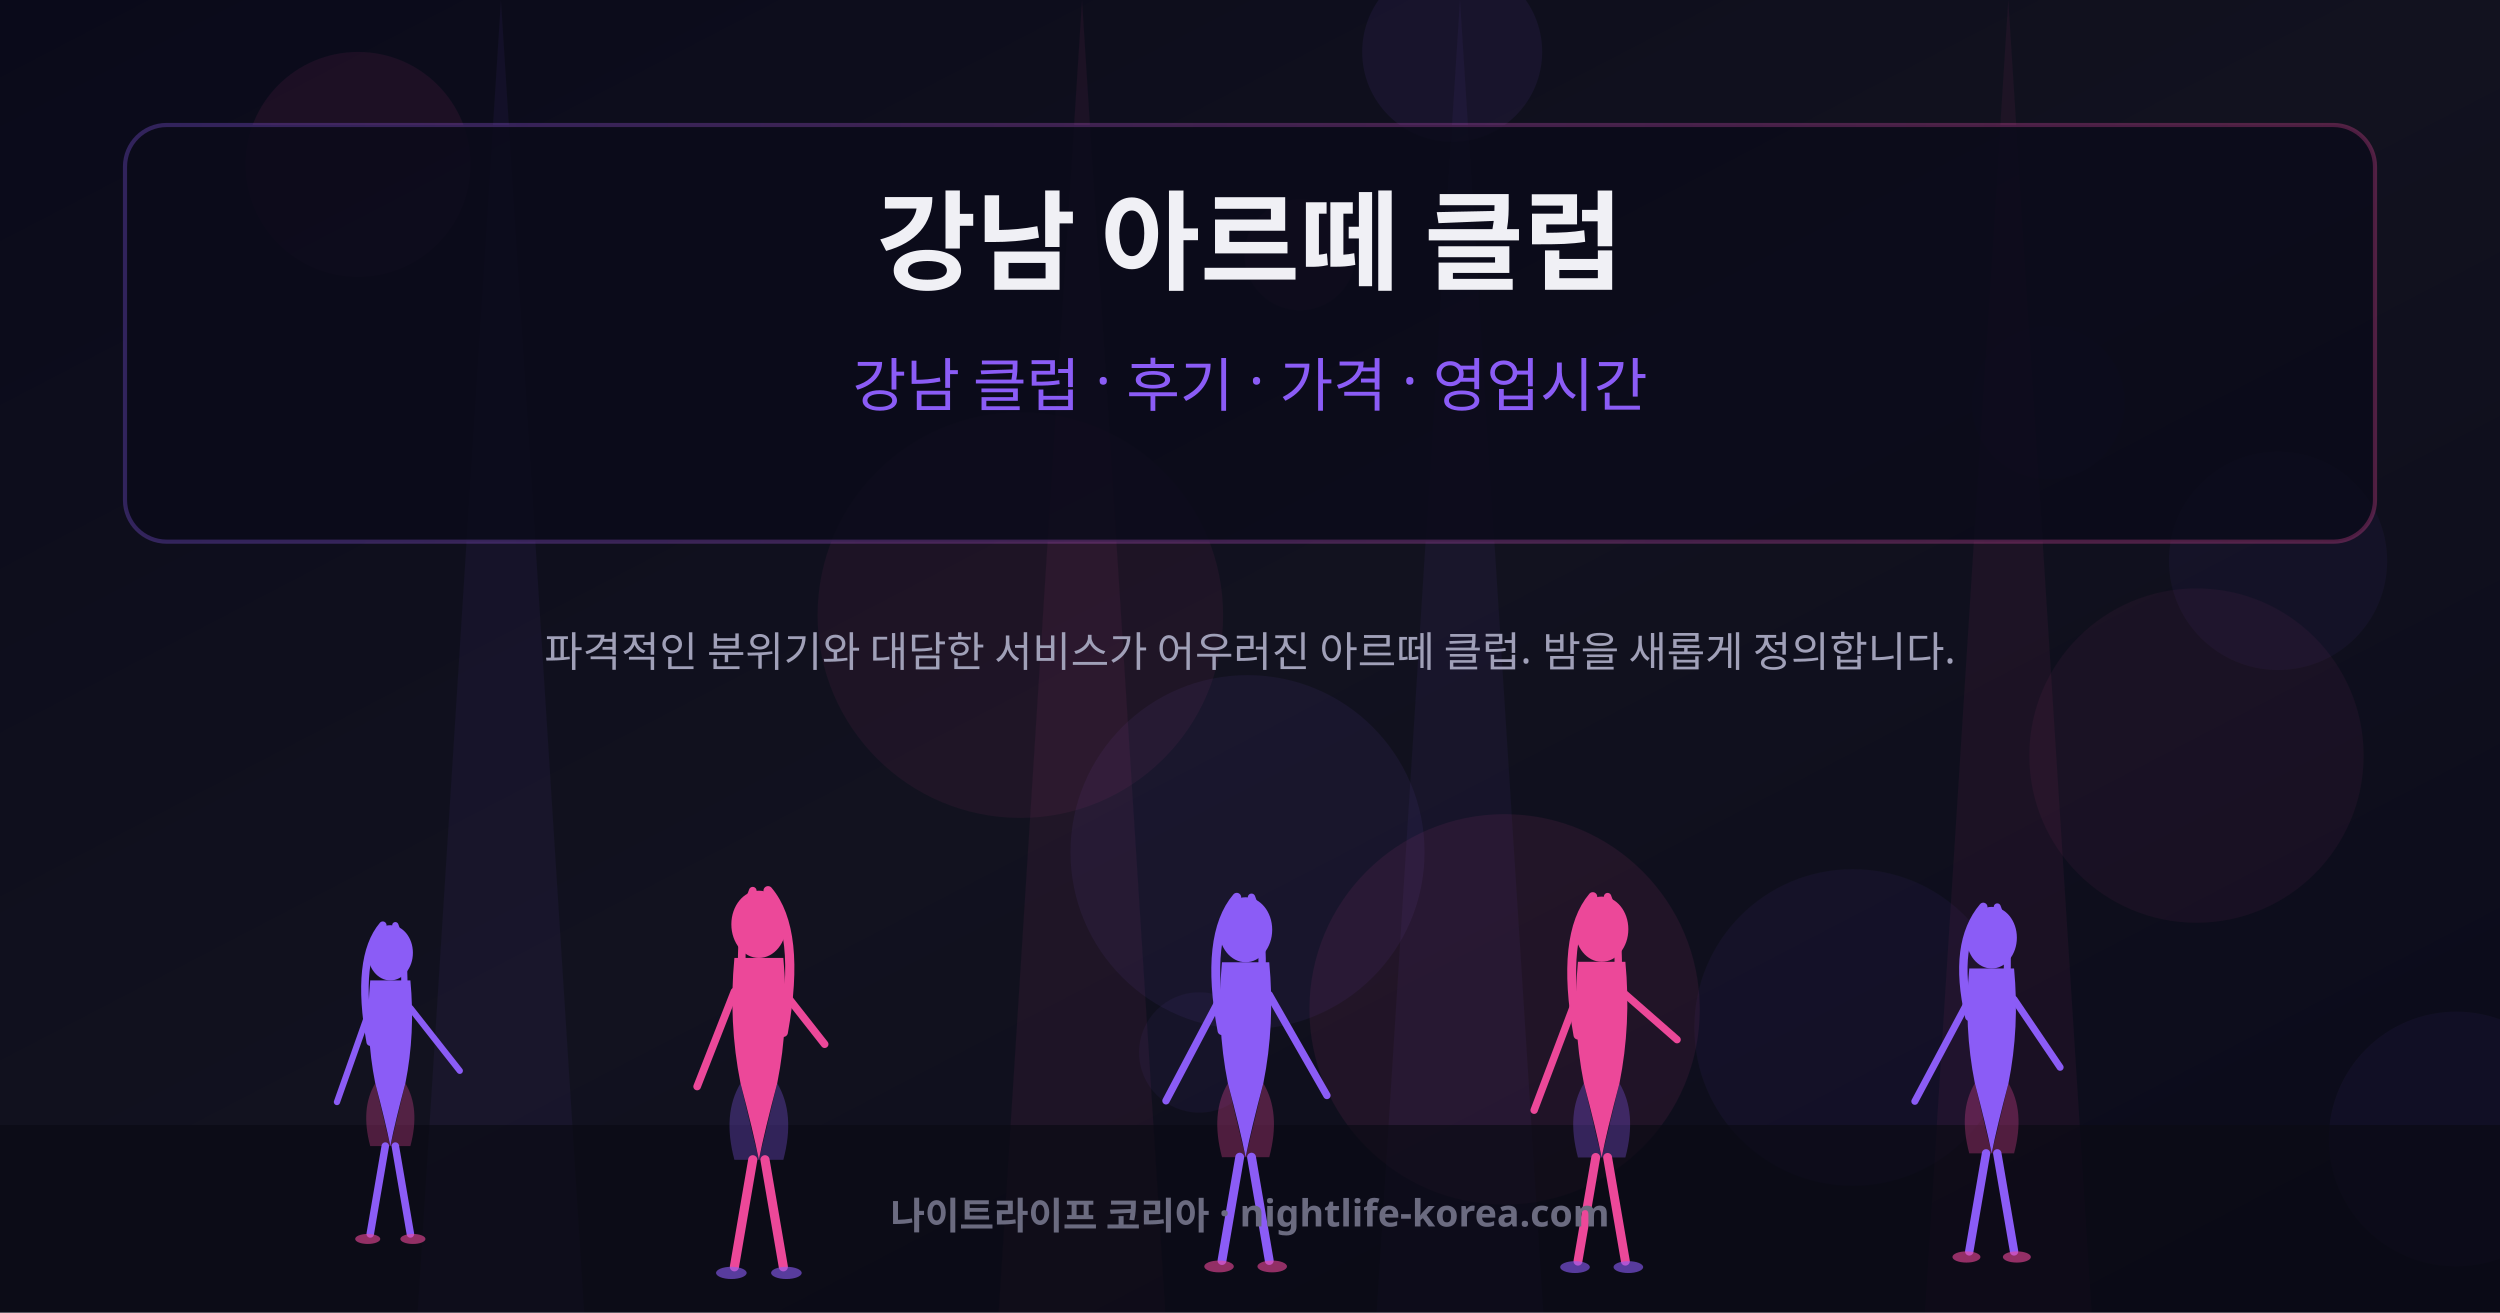
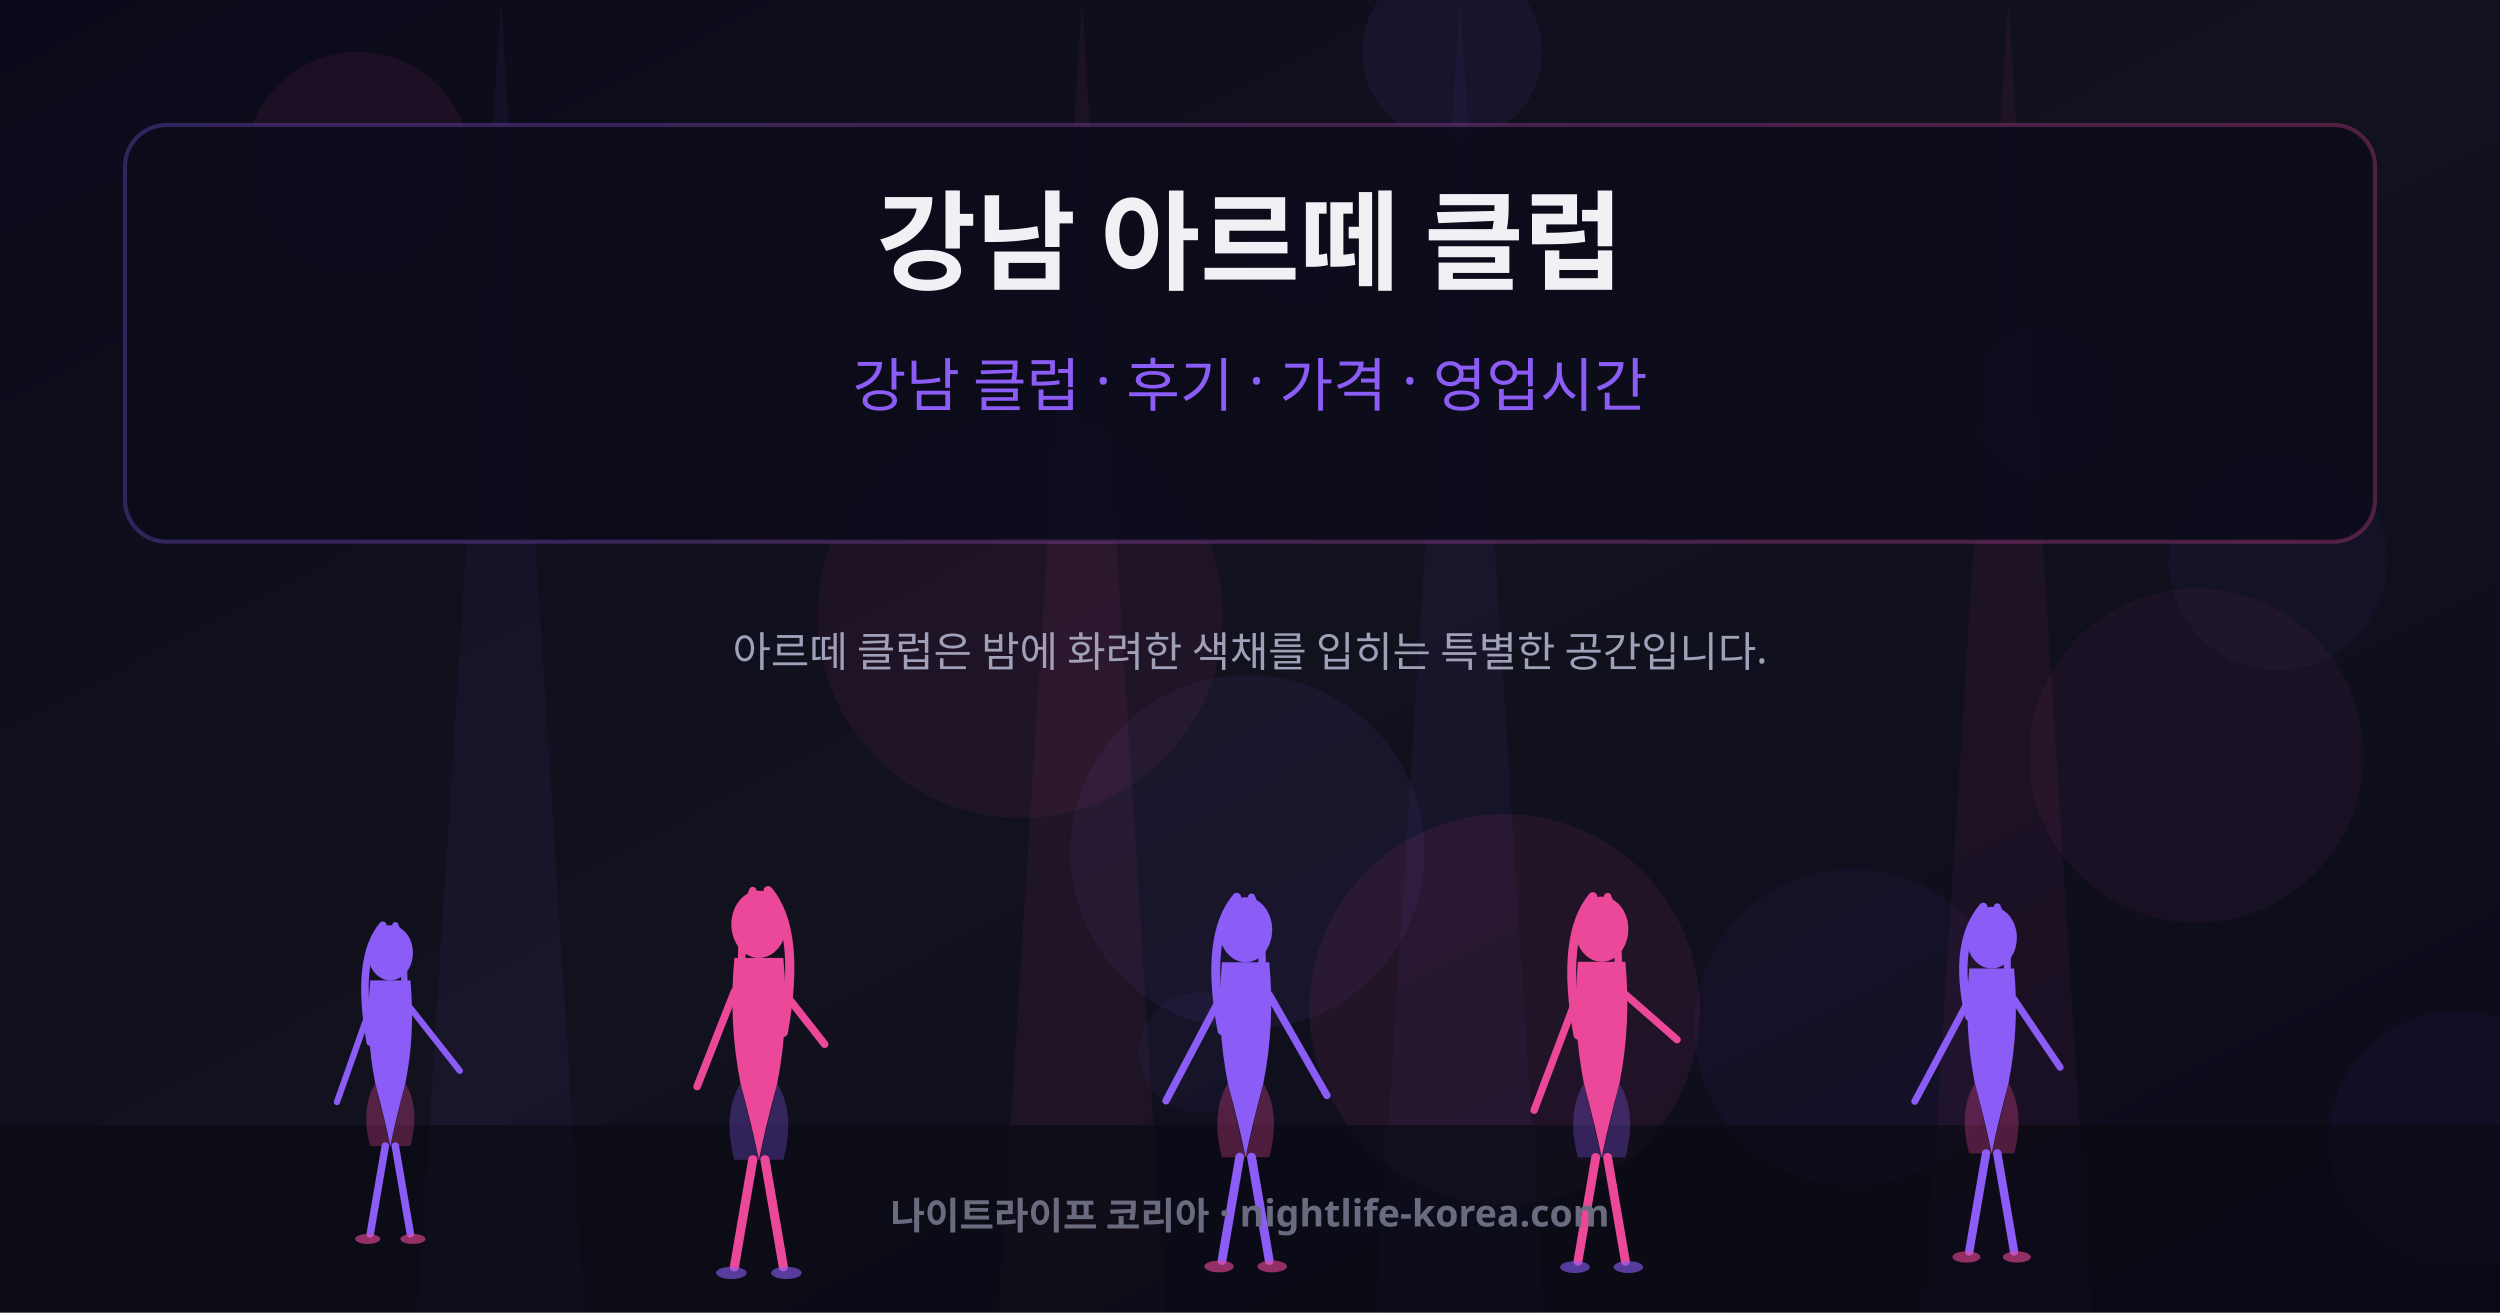
<svg xmlns="http://www.w3.org/2000/svg" viewBox="0 0 1200 630" width="1200" height="630">
  <defs>
    <linearGradient id="ogbg" x1="0%" y1="0%" x2="100%" y2="100%">
      <stop offset="0%" style="stop-color:#0a0a1a" />
      <stop offset="50%" style="stop-color:#12121f" />
      <stop offset="100%" style="stop-color:#0a0a1a" />
    </linearGradient>
    <linearGradient id="ogtxt" x1="0%" y1="0%" x2="100%" y2="0%">
      <stop offset="0%" style="stop-color:#8b5cf6" />
      <stop offset="100%" style="stop-color:#ec4899" />
    </linearGradient>
  </defs>
  <rect width="1200" height="630" fill="url(#ogbg)" />
  <polygon points="240.451,0 200.451,630 280.451,630" fill="#8b5cf6" opacity="0.055" />
  <polygon points="519.368,0 479.368,630 559.368,630" fill="#ec4899" opacity="0.066" />
  <polygon points="700.793,0 660.793,630 740.793,630" fill="#8b5cf6" opacity="0.058" />
  <polygon points="963.969,0 923.969,630 1003.969,630" fill="#ec4899" opacity="0.061" />
  <circle cx="598.808" cy="409.04" r="84.968" fill="#8b5cf6" opacity="0.07" />
  <circle cx="1093.468" cy="269.25" r="52.381" fill="#8b5cf6" opacity="0.044" />
  <circle cx="889.292" cy="493.205" r="76.02" fill="#8b5cf6" opacity="0.049" />
  <circle cx="575.648" cy="505.189" r="28.898" fill="#8b5cf6" opacity="0.052" />
  <circle cx="983.121" cy="193.244" r="36.76" fill="#8b5cf6" opacity="0.039" />
  <circle cx="1054.303" cy="362.675" r="80.241" fill="#ec4899" opacity="0.053" />
  <circle cx="1178.986" cy="546.733" r="61.154" fill="#8b5cf6" opacity="0.046" />
  <circle cx="171.864" cy="78.943" r="54.021" fill="#ec4899" opacity="0.077" />
  <circle cx="489.768" cy="295.276" r="97.324" fill="#ec4899" opacity="0.06" />
  <circle cx="697.046" cy="24.885" r="43.198" fill="#8b5cf6" opacity="0.072" />
  <circle cx="623.986" cy="122.282" r="26.63" fill="#ec4899" opacity="0.077" />
  <circle cx="722.202" cy="484.477" r="93.686" fill="#ec4899" opacity="0.08" />
  <rect x="0" y="540" width="1200" height="90" fill="#0a0a14" opacity="0.7" />
  <g transform="translate(187.3498,520) scale(1.204795)">
    <ellipse cx="0" cy="-52" rx="9" ry="11" fill="#8b5cf6" />
    <path d="M-3,-63 Q-14,-50 -8,-16.421" stroke="#8b5cf6" stroke-width="3" fill="none" stroke-linecap="round" />
    <path d="M2,-63 Q8,-48 4,-19.421" stroke="#8b5cf6" stroke-width="2.5" fill="none" stroke-linecap="round" />
    <path d="M-8,-41 Q-10,-20 -6,0 Q-2,15 0,25 Q2,15 6,0 Q10,-20 8,-41 Z" fill="#8b5cf6" />
    <path d="M-6,0 Q-12,10 -8,25 L0,25 Z" fill="#ec4899" opacity="0.3" />
    <path d="M6,0 Q12,10 8,25 L0,25 Z" fill="#ec4899" opacity="0.3" />
    <line x1="-2" y1="25" x2="-8" y2="60" stroke="#8b5cf6" stroke-width="3" stroke-linecap="round" />
    <line x1="2" y1="25" x2="8" y2="60" stroke="#8b5cf6" stroke-width="3" stroke-linecap="round" />
    <ellipse cx="-9" cy="62" rx="5" ry="2" fill="#ec4899" opacity="0.6" />
    <ellipse cx="9" cy="62" rx="5" ry="2" fill="#ec4899" opacity="0.6" />
    <line x1="-8" y1="-30" x2="-21.255" y2="7.442" stroke="#8b5cf6" stroke-width="2.5" stroke-linecap="round" />
    <line x1="8" y1="-30" x2="27.674" y2="-4.997" stroke="#8b5cf6" stroke-width="2.5" stroke-linecap="round" />
  </g>
  <g transform="translate(364.2556,520) scale(1.467715)">
    <ellipse cx="0" cy="-52" rx="9" ry="11" fill="#ec4899" />
    <path d="M3,-63 Q14,-50 8,-16.673" stroke="#ec4899" stroke-width="3" fill="none" stroke-linecap="round" />
    <path d="M-2,-63 Q-8,-48 -4,-19.673" stroke="#ec4899" stroke-width="2.5" fill="none" stroke-linecap="round" />
    <path d="M-8,-41 Q-10,-20 -6,0 Q-2,15 0,25 Q2,15 6,0 Q10,-20 8,-41 Z" fill="#ec4899" />
    <path d="M-6,0 Q-12,10 -8,25 L0,25 Z" fill="#8b5cf6" opacity="0.3" />
    <path d="M6,0 Q12,10 8,25 L0,25 Z" fill="#8b5cf6" opacity="0.3" />
    <line x1="-2" y1="25" x2="-8" y2="60" stroke="#ec4899" stroke-width="3" stroke-linecap="round" />
    <line x1="2" y1="25" x2="8" y2="60" stroke="#ec4899" stroke-width="3" stroke-linecap="round" />
    <ellipse cx="-9" cy="62" rx="5" ry="2" fill="#8b5cf6" opacity="0.6" />
    <ellipse cx="9" cy="62" rx="5" ry="2" fill="#8b5cf6" opacity="0.6" />
    <line x1="-8" y1="-30" x2="-20.185" y2="1.035" stroke="#ec4899" stroke-width="2.5" stroke-linecap="round" />
    <line x1="8" y1="-30" x2="21.513" y2="-12.804" stroke="#ec4899" stroke-width="2.5" stroke-linecap="round" />
  </g>
  <g transform="translate(597.8949,520) scale(1.417719)">
    <ellipse cx="0" cy="-52" rx="9" ry="11" fill="#8b5cf6" />
    <path d="M-3,-63 Q-14,-50 -8,-17.839" stroke="#8b5cf6" stroke-width="3" fill="none" stroke-linecap="round" />
    <path d="M2,-63 Q8,-48 4,-20.839" stroke="#8b5cf6" stroke-width="2.5" fill="none" stroke-linecap="round" />
    <path d="M-8,-41 Q-10,-20 -6,0 Q-2,15 0,25 Q2,15 6,0 Q10,-20 8,-41 Z" fill="#8b5cf6" />
    <path d="M-6,0 Q-12,10 -8,25 L0,25 Z" fill="#ec4899" opacity="0.3" />
    <path d="M6,0 Q12,10 8,25 L0,25 Z" fill="#ec4899" opacity="0.3" />
    <line x1="-2" y1="25" x2="-8" y2="60" stroke="#8b5cf6" stroke-width="3" stroke-linecap="round" />
    <line x1="2" y1="25" x2="8" y2="60" stroke="#8b5cf6" stroke-width="3" stroke-linecap="round" />
    <ellipse cx="-9" cy="62" rx="5" ry="2" fill="#ec4899" opacity="0.6" />
    <ellipse cx="9" cy="62" rx="5" ry="2" fill="#ec4899" opacity="0.6" />
    <line x1="-8" y1="-30" x2="-26.961" y2="5.914" stroke="#8b5cf6" stroke-width="2.5" stroke-linecap="round" />
    <line x1="8" y1="-30" x2="27.525" y2="4.105" stroke="#8b5cf6" stroke-width="2.5" stroke-linecap="round" />
  </g>
  <g transform="translate(768.7989,520) scale(1.422688)">
    <ellipse cx="0" cy="-52" rx="9" ry="11" fill="#ec4899" />
    <path d="M-3,-63 Q-14,-50 -8,-16.276" stroke="#ec4899" stroke-width="3" fill="none" stroke-linecap="round" />
    <path d="M2,-63 Q8,-48 4,-19.276" stroke="#ec4899" stroke-width="2.5" fill="none" stroke-linecap="round" />
    <path d="M-8,-41 Q-10,-20 -6,0 Q-2,15 0,25 Q2,15 6,0 Q10,-20 8,-41 Z" fill="#ec4899" />
    <path d="M-6,0 Q-12,10 -8,25 L0,25 Z" fill="#8b5cf6" opacity="0.3" />
    <path d="M6,0 Q12,10 8,25 L0,25 Z" fill="#8b5cf6" opacity="0.3" />
    <line x1="-2" y1="25" x2="-8" y2="60" stroke="#ec4899" stroke-width="3" stroke-linecap="round" />
    <line x1="2" y1="25" x2="8" y2="60" stroke="#ec4899" stroke-width="3" stroke-linecap="round" />
    <ellipse cx="-9" cy="62" rx="5" ry="2" fill="#8b5cf6" opacity="0.6" />
    <ellipse cx="9" cy="62" rx="5" ry="2" fill="#8b5cf6" opacity="0.6" />
    <line x1="-8" y1="-30" x2="-22.784" y2="9.07" stroke="#ec4899" stroke-width="2.5" stroke-linecap="round" />
    <line x1="8" y1="-30" x2="25.439" y2="-14.736" stroke="#ec4899" stroke-width="2.5" stroke-linecap="round" />
  </g>
  <g transform="translate(955.9968,520) scale(1.344448)">
    <ellipse cx="0" cy="-52" rx="9" ry="11" fill="#8b5cf6" />
    <path d="M-3,-63 Q-14,-50 -8,-23.778" stroke="#8b5cf6" stroke-width="3" fill="none" stroke-linecap="round" />
    <path d="M2,-63 Q8,-48 4,-26.778" stroke="#8b5cf6" stroke-width="2.5" fill="none" stroke-linecap="round" />
    <path d="M-8,-41 Q-10,-20 -6,0 Q-2,15 0,25 Q2,15 6,0 Q10,-20 8,-41 Z" fill="#8b5cf6" />
    <path d="M-6,0 Q-12,10 -8,25 L0,25 Z" fill="#ec4899" opacity="0.3" />
    <path d="M6,0 Q12,10 8,25 L0,25 Z" fill="#ec4899" opacity="0.3" />
    <line x1="-2" y1="25" x2="-8" y2="60" stroke="#8b5cf6" stroke-width="3" stroke-linecap="round" />
    <line x1="2" y1="25" x2="8" y2="60" stroke="#8b5cf6" stroke-width="3" stroke-linecap="round" />
    <ellipse cx="-9" cy="62" rx="5" ry="2" fill="#ec4899" opacity="0.6" />
    <ellipse cx="9" cy="62" rx="5" ry="2" fill="#ec4899" opacity="0.6" />
    <line x1="-8" y1="-30" x2="-27.432" y2="6.425" stroke="#8b5cf6" stroke-width="2.5" stroke-linecap="round" />
    <line x1="8" y1="-30" x2="24.436" y2="-5.725" stroke="#8b5cf6" stroke-width="2.5" stroke-linecap="round" />
  </g>
  <rect x="60" y="60" width="1080" height="200" rx="20" fill="#0a0a1a" opacity="0.85" />
  <rect x="60" y="60" width="1080" height="200" rx="20" fill="none" stroke="url(#ogtxt)" stroke-width="2" opacity="0.3" />
  <text x="600" y="135" text-anchor="middle" font-family="'Noto Sans KR',sans-serif" font-size="52" font-weight="800" fill="#f0f0f5">강남 아르떼 클럽</text>
  <text x="600" y="195" text-anchor="middle" font-family="'Noto Sans KR',sans-serif" font-size="28" font-weight="500" fill="#8b5cf6">강남 클럽 · 후기 · 가격 · 영업시간</text>
  <rect x="60" y="290" width="auto" height="40" rx="20" fill="#8b5cf6" opacity="0.15" />
-   <text x="600" y="320" text-anchor="middle" font-family="'Noto Sans KR',sans-serif" font-size="20" fill="#a0a0b8">파격적인 분위기와 대담한 서비스가 어우러진 아르떼 클럽. 밤을 새롭게 정의합니다.</text>
+   <text x="600" y="320" text-anchor="middle" font-family="'Noto Sans KR',sans-serif" font-size="20" fill="#a0a0b8">아르떼 클럽은 밤에 화려한 색채를 입히는 특별한 공간입니다.</text>
  <text x="600" y="590" text-anchor="middle" font-family="'Noto Sans KR',sans-serif" font-size="18" font-weight="600" fill="#6b6b80">나이트라이프 코리아 · nightlife-korea.com</text>
</svg>
